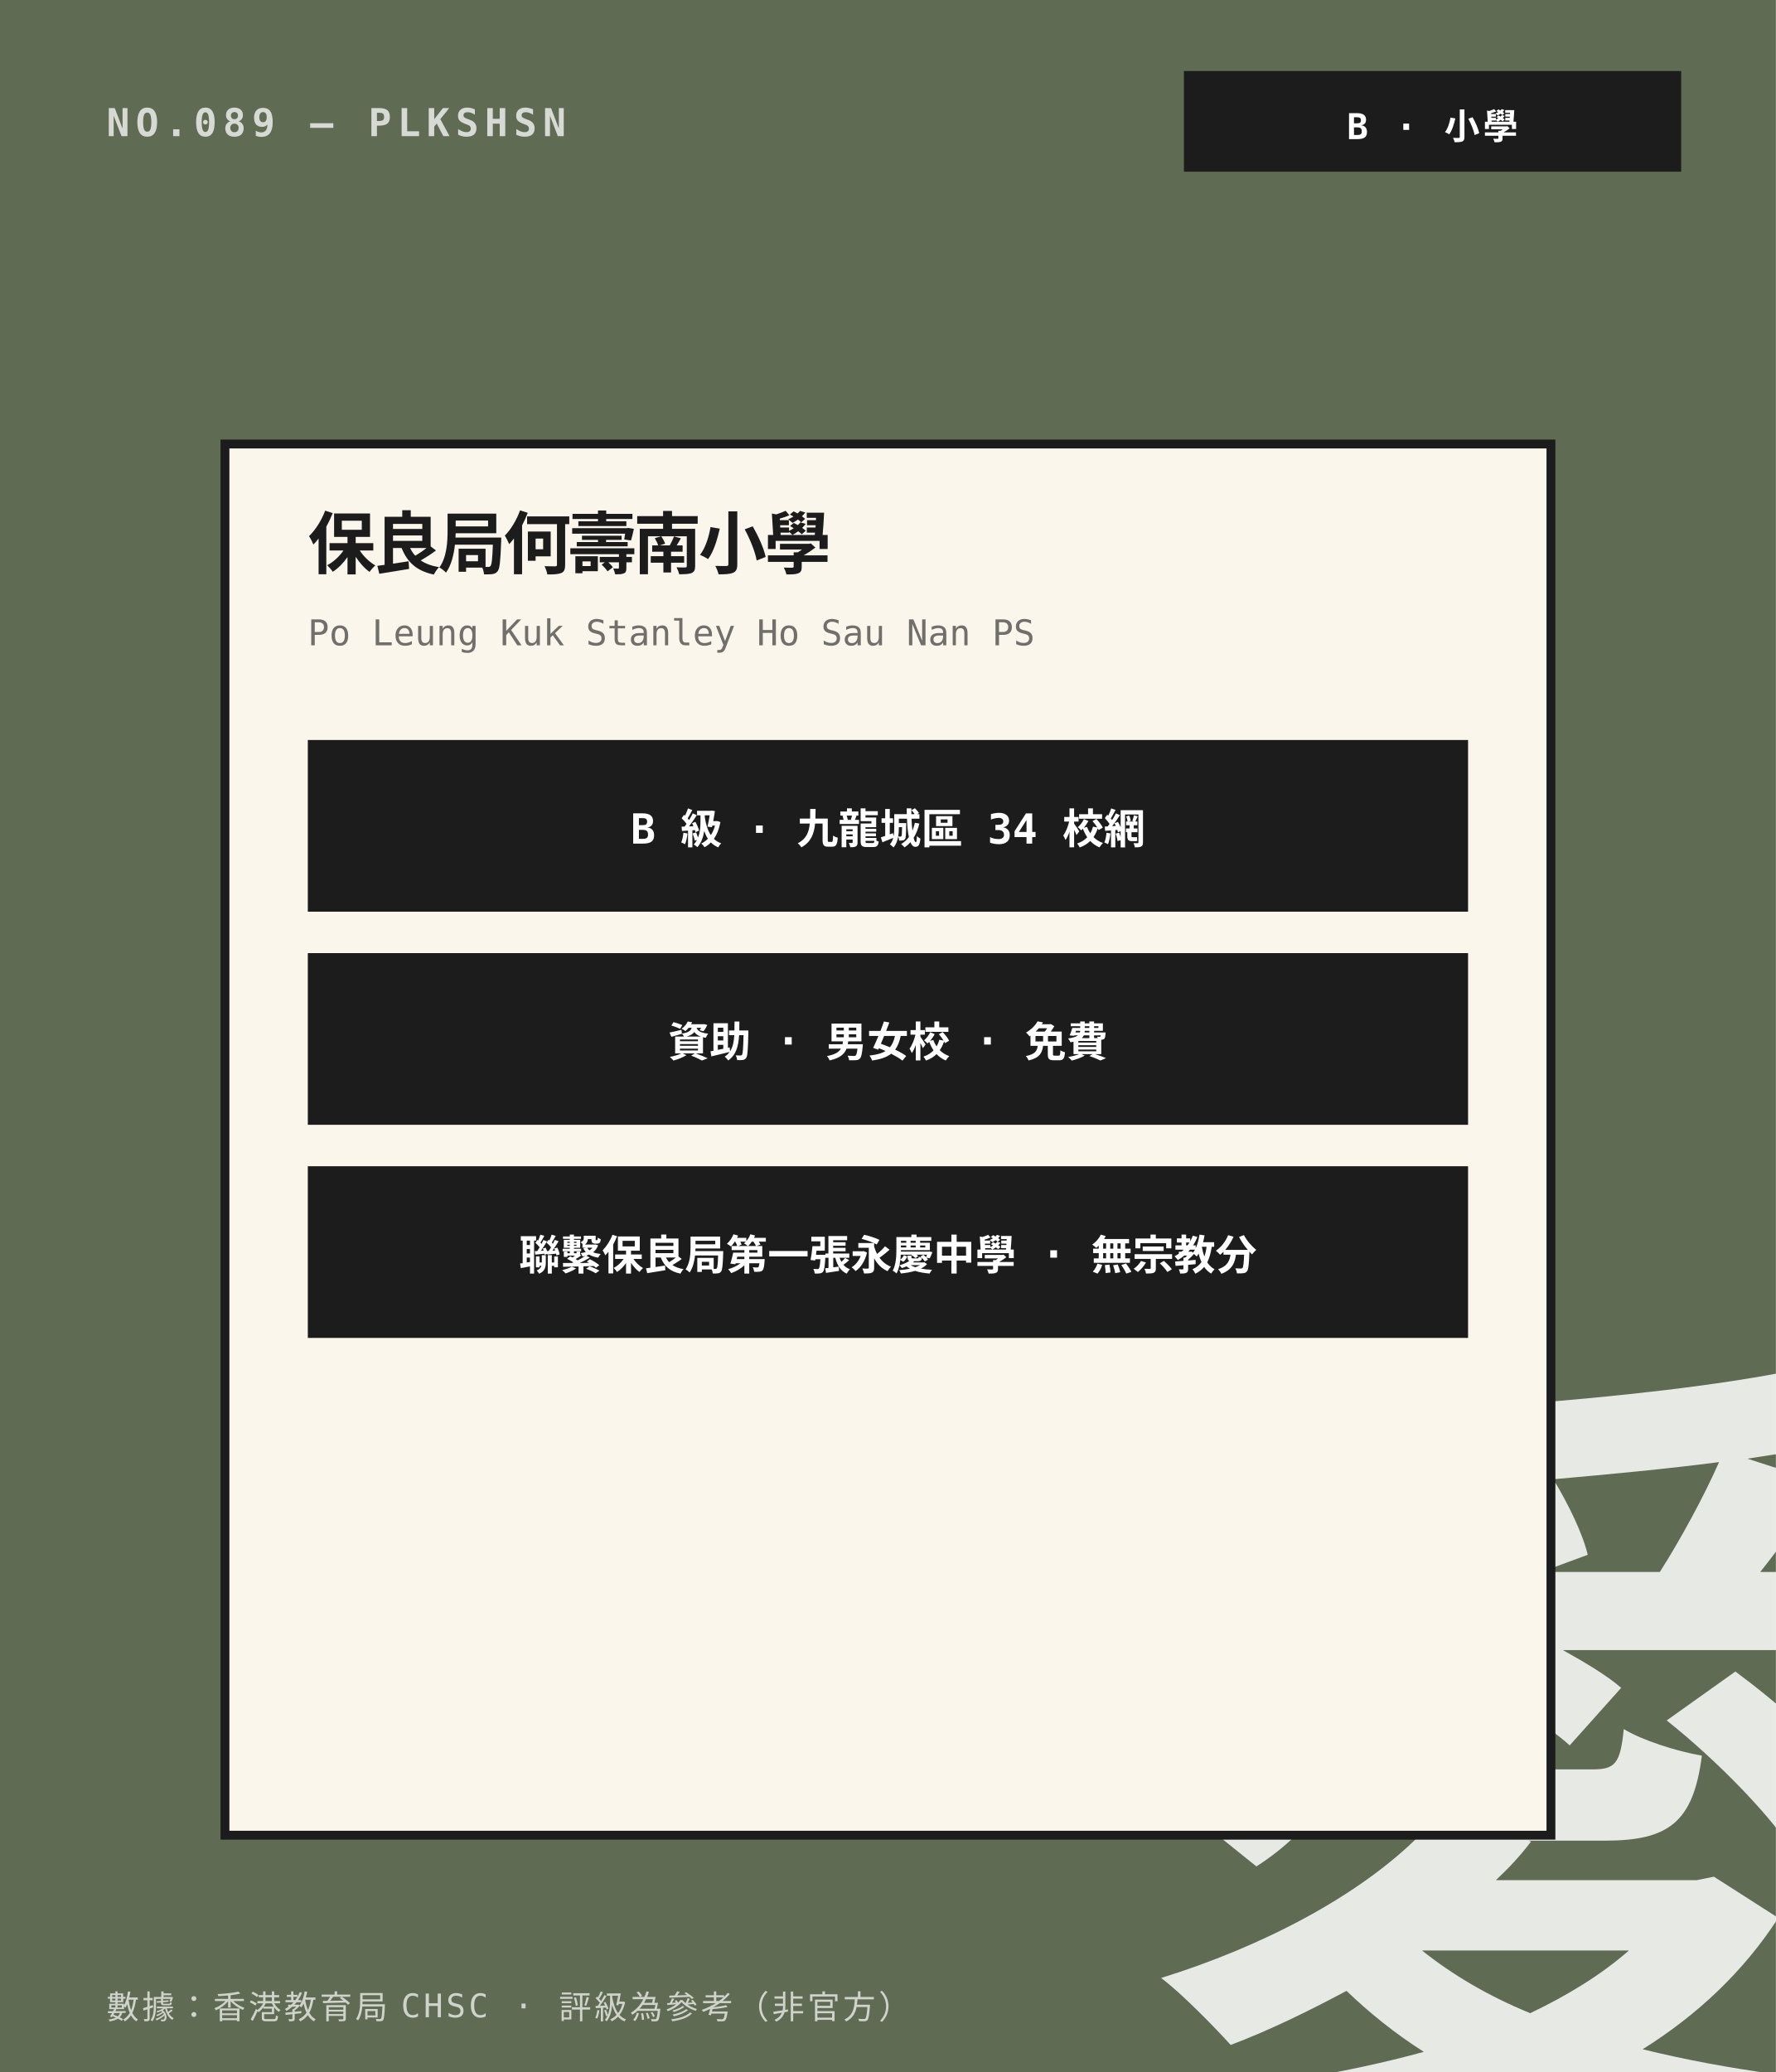
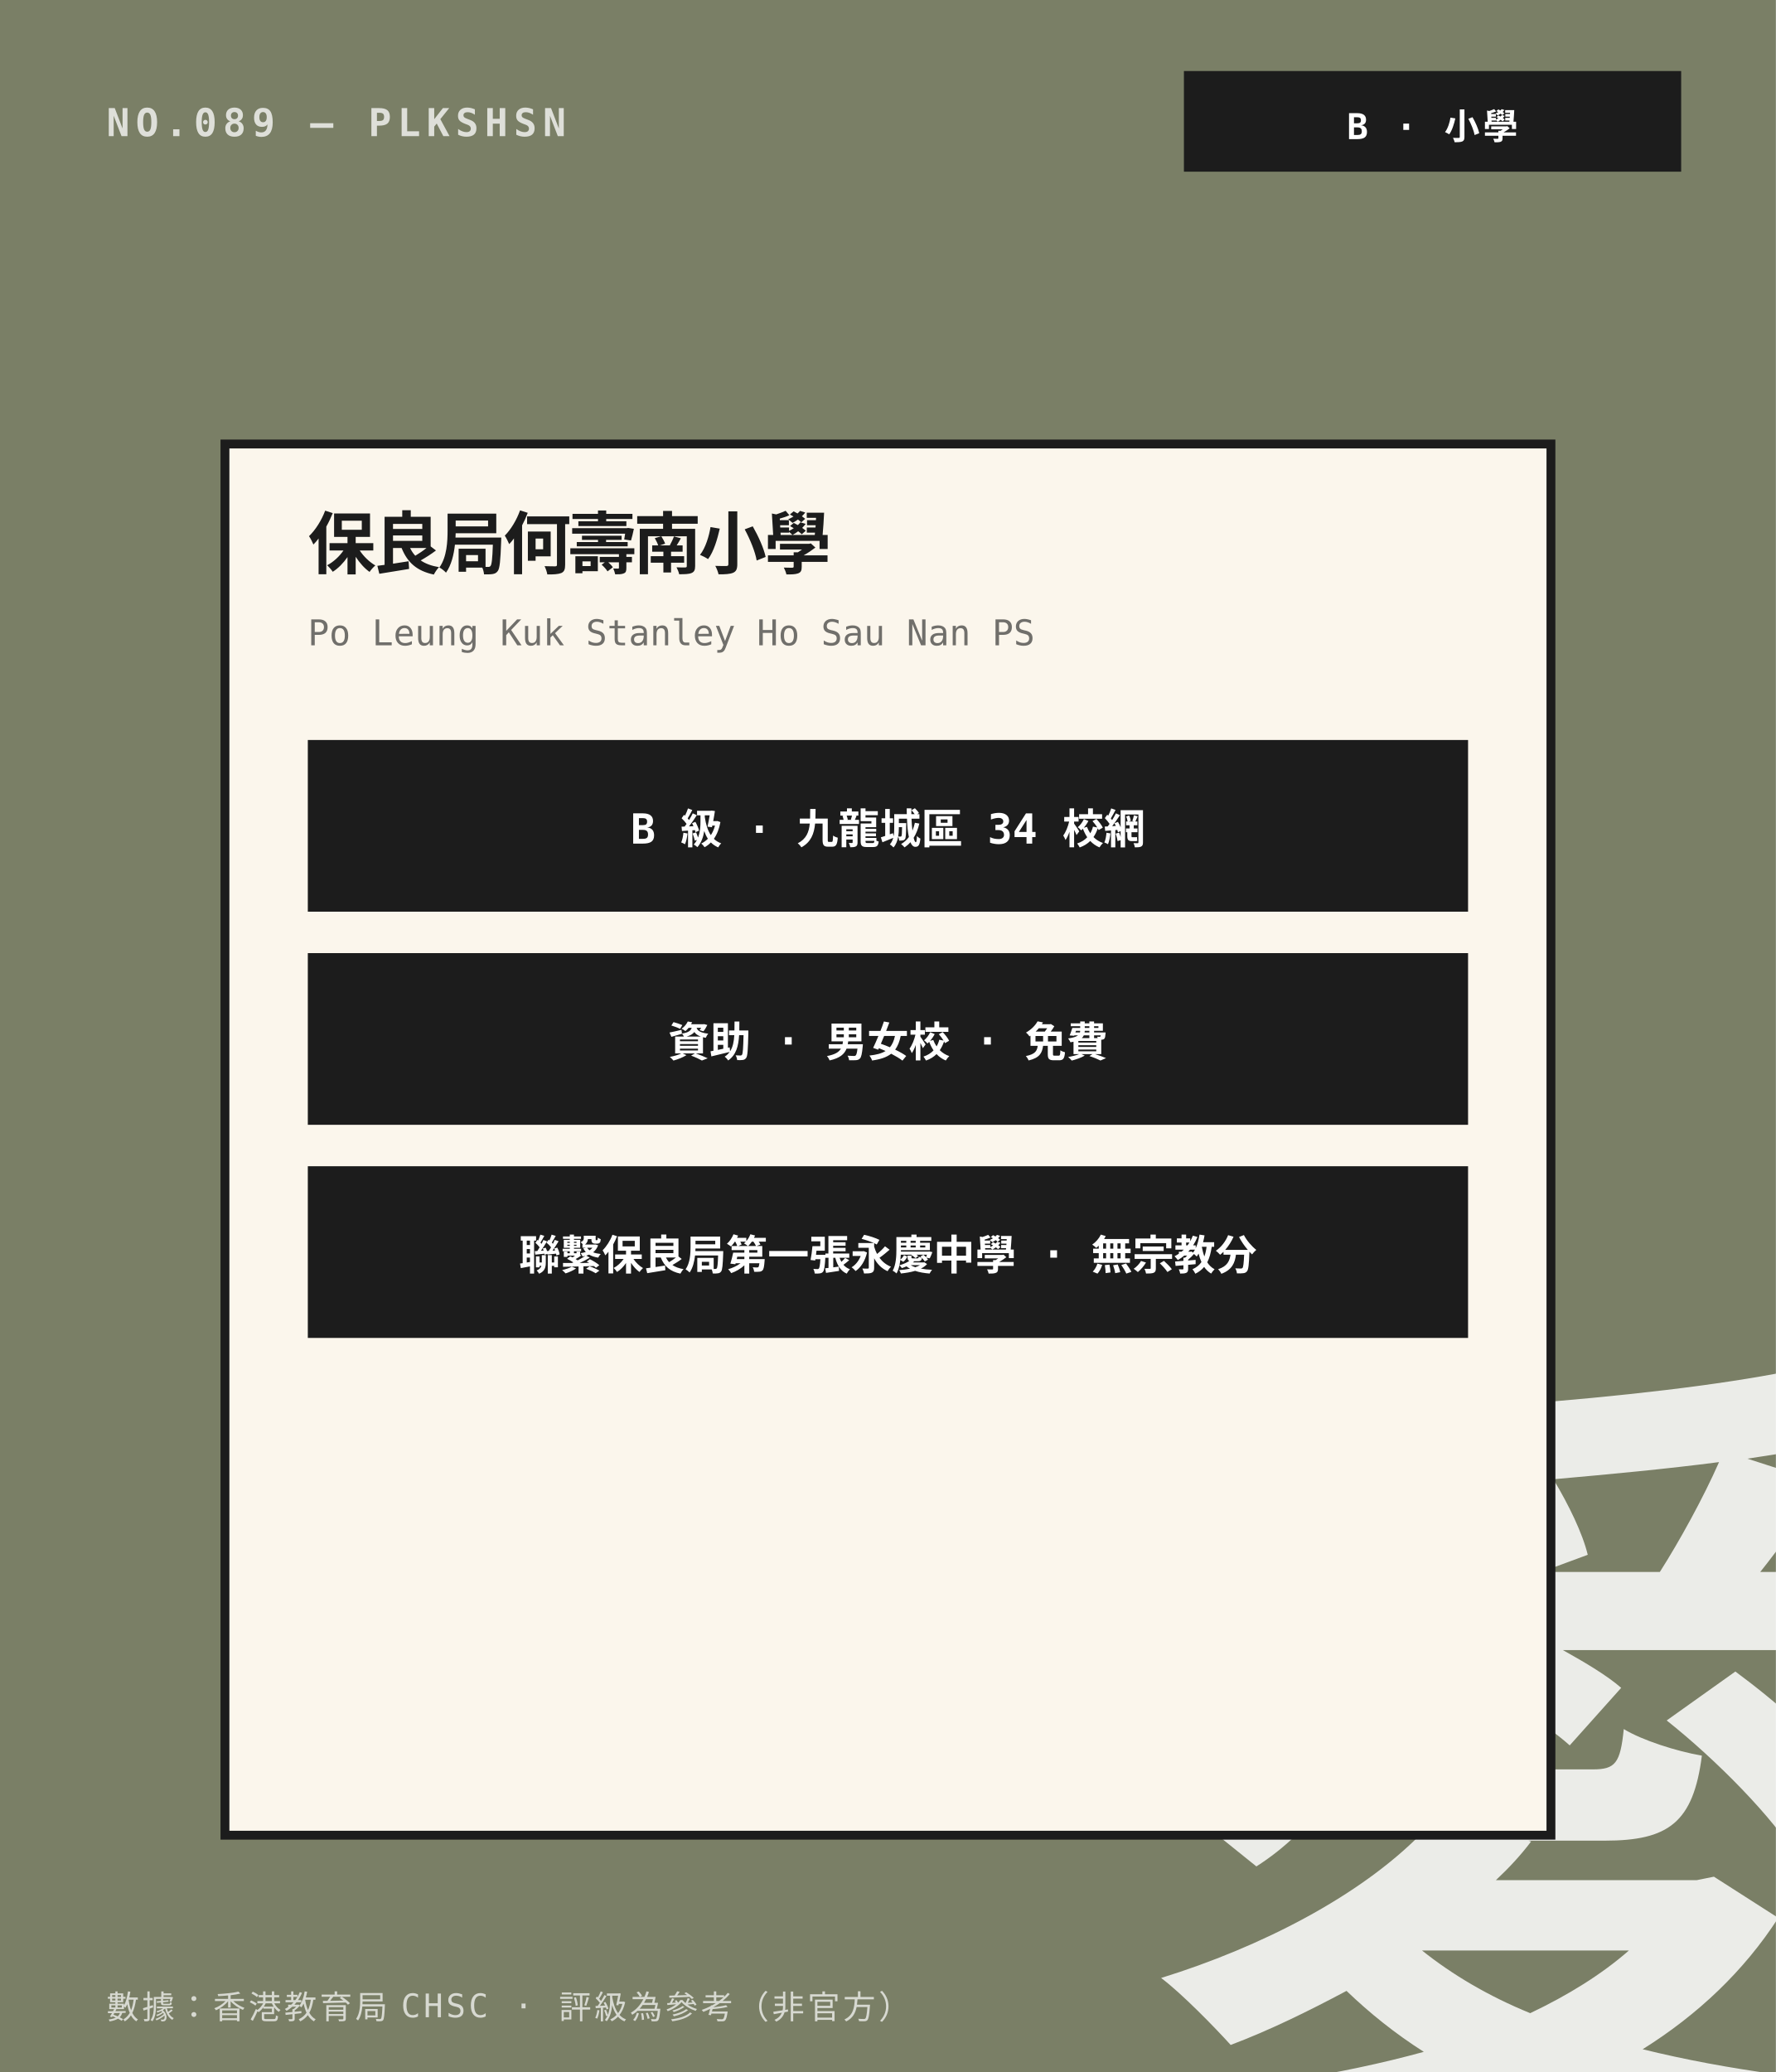
<svg xmlns="http://www.w3.org/2000/svg" width="600" height="700" viewBox="0 0 600 700">
-   <rect width="600" height="700" fill="#5F6B52" />
+   <rect width="600" height="700" fill="#7A7F66" />
  <rect x="400" y="24" width="168" height="34" fill="#1C1C1C" />
  <text x="484" y="47" text-anchor="middle" font-family="ui-monospace, Menlo, monospace" font-size="12" font-weight="800" fill="#FFFFFF" letter-spacing="1">B · 小學</text>
  <text x="372" y="710" font-family="Georgia, 'Times New Roman', serif" font-size="290" font-weight="800" fill="rgba(255,255,255,.85)" letter-spacing="-16">愛</text>
  <text x="36" y="46" font-family="ui-monospace, Menlo, monospace" font-size="13" font-weight="600" fill="rgba(255,255,255,.75)" letter-spacing="2">NO.089 — PLKSHSN</text>
  <rect x="76" y="150" width="448" height="470" fill="#FBF6EC" stroke="#1C1C1C" stroke-width="3" />
  <text x="104" y="192" font-family="Georgia, 'Times New Roman', serif" font-size="23" font-weight="800" fill="#1C1C1C" letter-spacing="-1">保良局何壽南小學</text>
  <text x="104" y="218" font-family="ui-monospace, Menlo, monospace" font-size="12" fill="rgba(28,28,28,.62)">Po Leung Kuk Stanley Ho Sau Nan PS</text>
  <rect x="104" y="250" width="392" height="58" fill="#1C1C1C" />
  <text x="300" y="285" text-anchor="middle" font-family="ui-monospace, Menlo, monospace" font-size="14" font-weight="800" fill="#FFFFFF">B 級 · 九龍城區 34 校網</text>
  <rect x="104" y="322" width="392" height="58" fill="#1C1C1C" />
  <text x="300" y="357" text-anchor="middle" font-family="ui-monospace, Menlo, monospace" font-size="14" font-weight="800" fill="#FFFFFF">資助 · 男女校 · 免費</text>
  <rect x="104" y="394" width="392" height="58" fill="#1C1C1C" />
  <text x="300" y="429" text-anchor="middle" font-family="ui-monospace, Menlo, monospace" font-size="14" font-weight="800" fill="#FFFFFF">聯繫保良局第一張永慶中學 · 無宗教分</text>
  <text x="36" y="682" font-family="ui-monospace, Menlo, monospace" font-size="11" fill="rgba(255,255,255,.7)" letter-spacing="1">數據：香港教育局 CHSC · 評級為參考（非官方）</text>
</svg>
